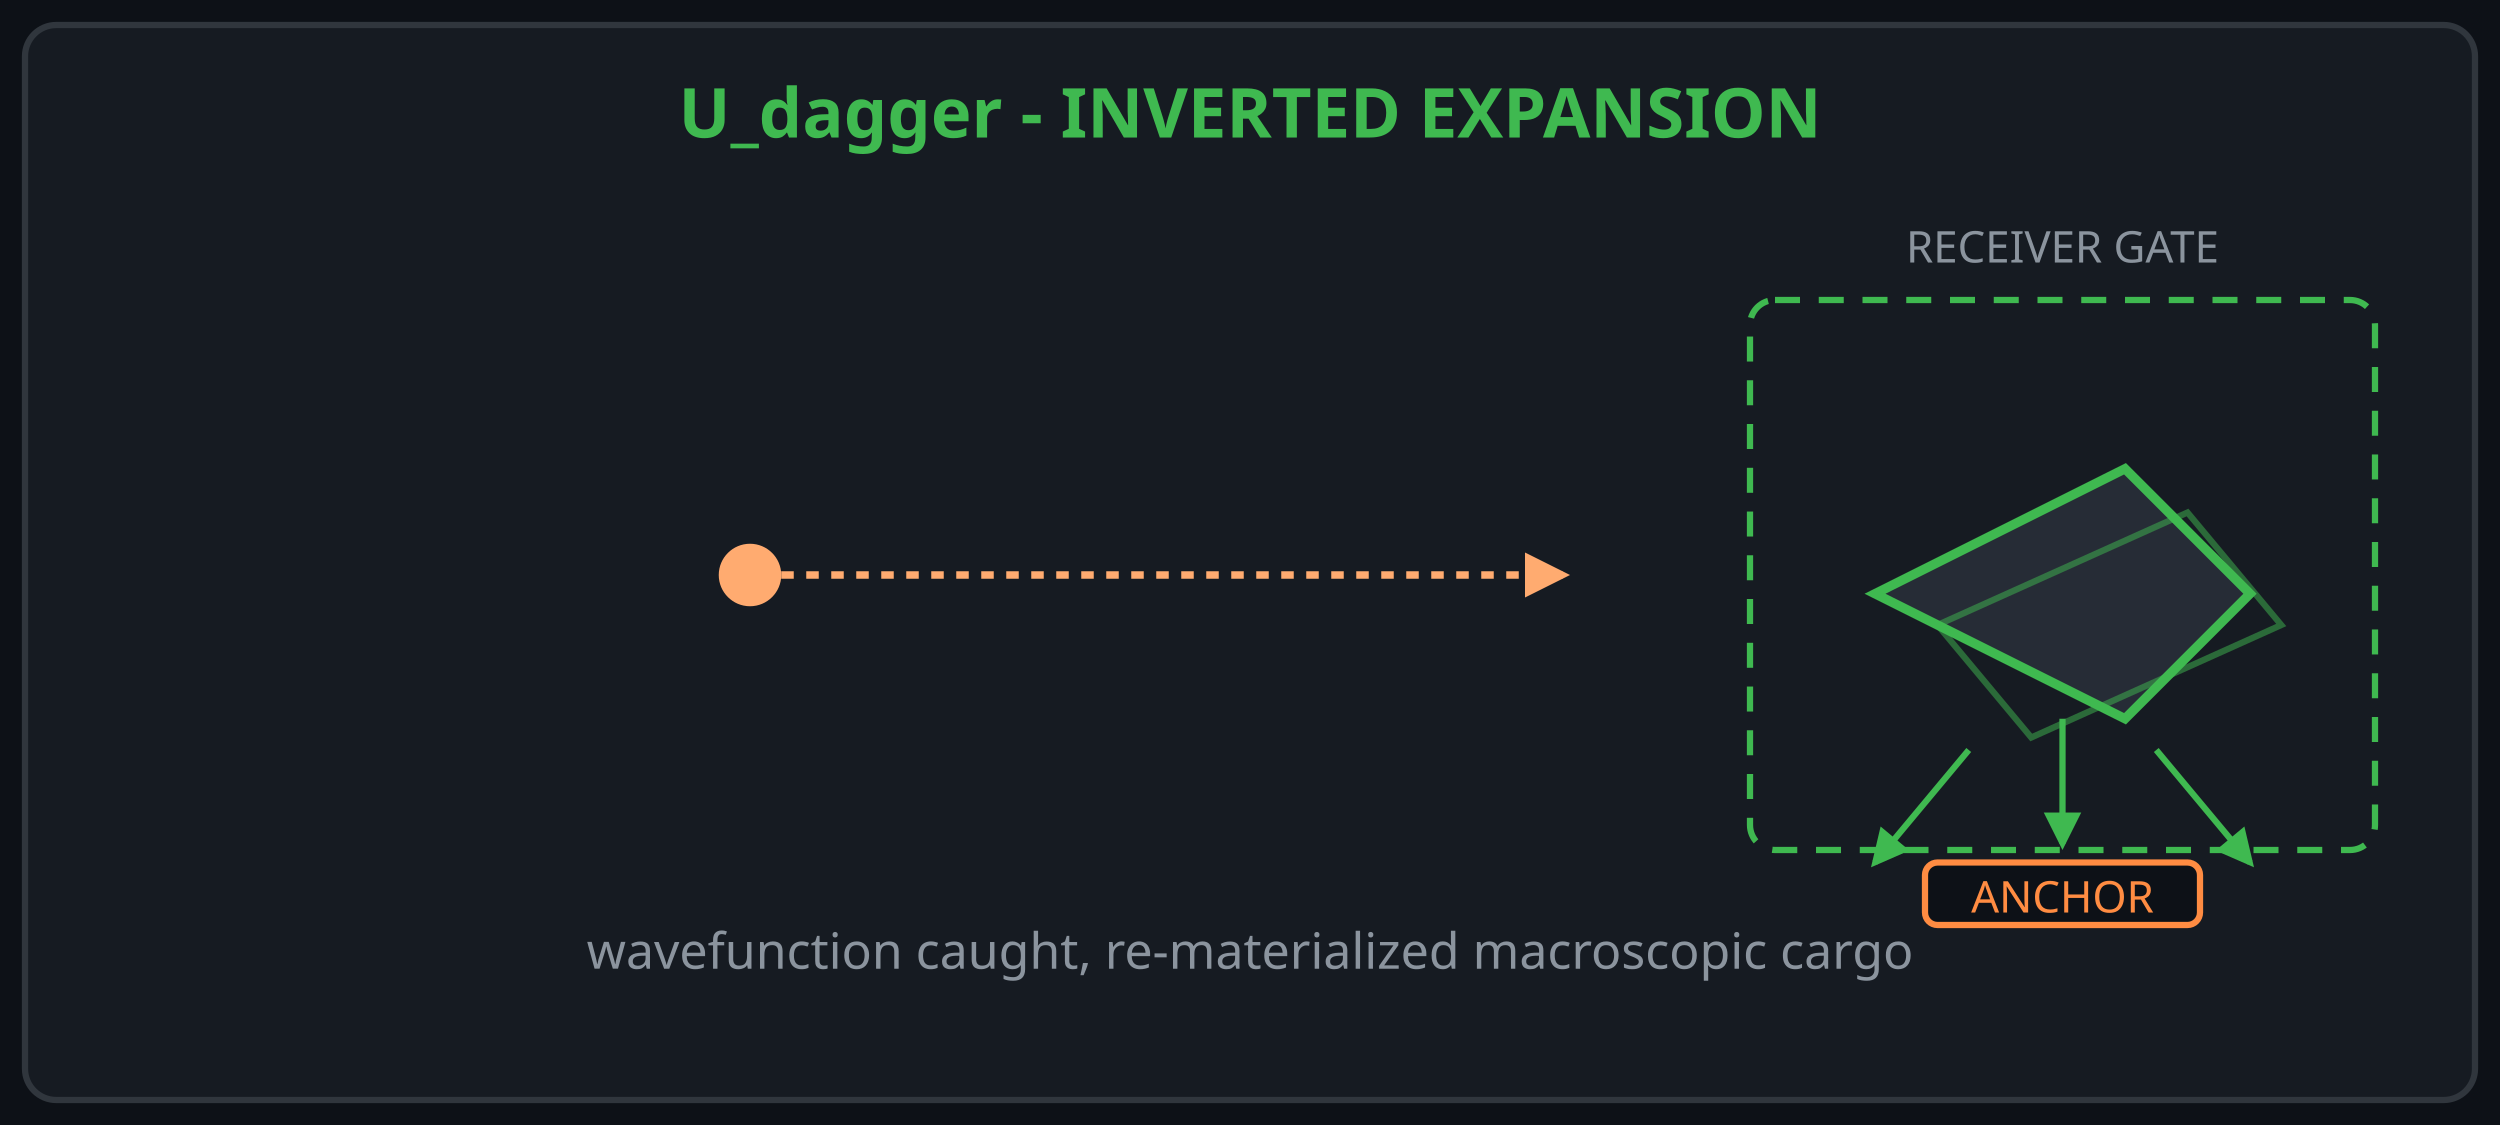
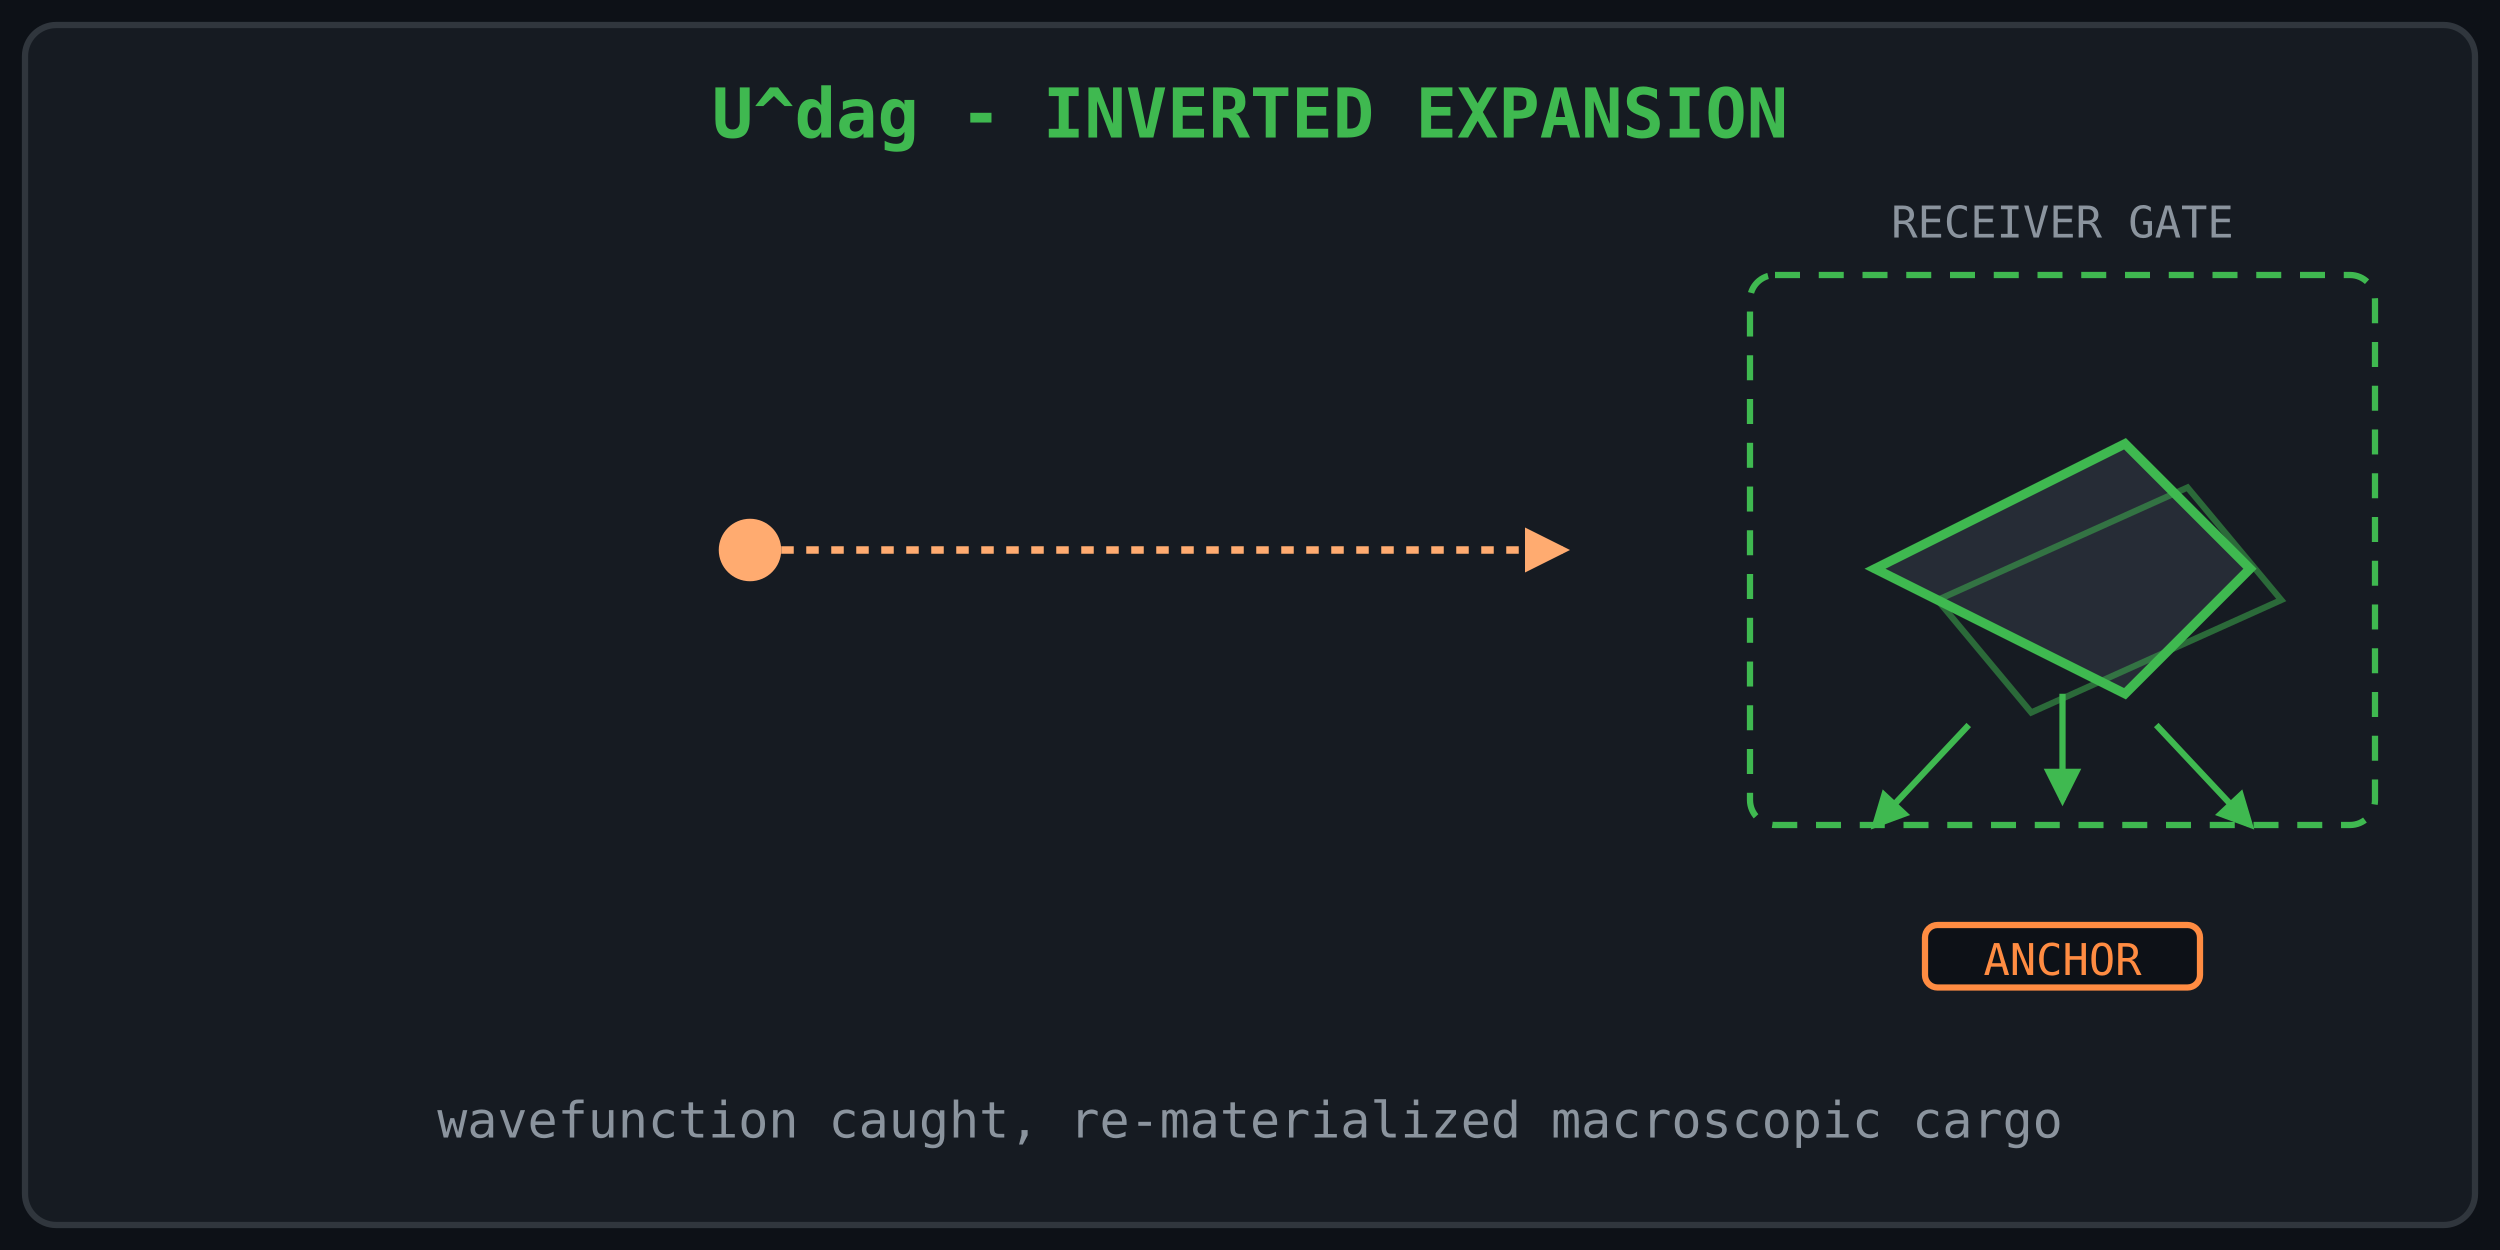
- <svg xmlns="http://www.w3.org/2000/svg" viewBox="0 0 400 180" role="img" aria-labelledby="title desc">
+ <svg xmlns="http://www.w3.org/2000/svg" viewBox="0 0 400 200" role="img" aria-labelledby="title desc">
  <defs>
    <marker id="arr" markerWidth="6" markerHeight="6" refX="5" refY="3" orient="auto">
      <path d="M0,0 L6,3 L0,6 Z" fill="#ffab70" />
    </marker>
    <marker id="out" markerWidth="6" markerHeight="6" refX="5" refY="3" orient="auto">
      <path d="M0,0 L6,3 L0,6 Z" fill="#3fb950" />
    </marker>
  </defs>
-   <rect width="400" height="180" fill="#0d1117" />
-   <rect x="4" y="4" width="392" height="172" rx="5" fill="#161b22" stroke="#30363d" />
-   <text x="200" y="22" text-anchor="middle" fill="#3fb950" font-family="system-ui,sans-serif" font-size="11" font-weight="600">U_dagger - INVERTED EXPANSION</text>
-   <rect x="280" y="48" width="100" height="88" rx="4" fill="none" stroke="#3fb950" stroke-width="1" stroke-dasharray="4 3" />
-   <text x="330" y="42" text-anchor="middle" fill="#8b949e" font-family="system-ui,sans-serif" font-size="7">RECEIVER GATE</text>
-   <circle cx="120" cy="92" r="5" fill="#ffab70" />
-   <path d="M125 92 L250 92" stroke="#ffab70" stroke-width="1.2" stroke-dasharray="2 2" marker-end="url(#arr)" />
-   <polygon points="300,95 340,75 360,95 340,115" fill="#262c36" stroke="#3fb950" stroke-width="1.5" />
-   <polygon points="310,100 350,82 365,100 325,118" fill="none" stroke="#3fb950" stroke-width="1" opacity="0.5" />
+   <rect width="400" height="200" fill="#0d1117" />
+   <rect x="4" y="4" width="392" height="192" rx="5" fill="#161b22" stroke="#30363d" />
+   <text x="200" y="22" text-anchor="middle" fill="#3fb950" font-family="ui-monospace,Cascadia Mono,Consolas,Segoe UI Mono,monospace" font-size="11" font-weight="600">U^dag - INVERTED EXPANSION</text>
+   <rect x="280" y="44" width="100" height="88" rx="4" fill="none" stroke="#3fb950" stroke-width="1" stroke-dasharray="4 3" />
+   <text x="330" y="38" text-anchor="middle" fill="#8b949e" font-family="ui-monospace,Cascadia Mono,Consolas,Segoe UI Mono,monospace" font-size="7">RECEIVER GATE</text>
+   <circle cx="120" cy="88" r="5" fill="#ffab70" />
+   <path d="M125 88 L250 88" stroke="#ffab70" stroke-width="1.2" stroke-dasharray="2 2" marker-end="url(#arr)" />
+   <polygon points="300,91 340,71 360,91 340,111" fill="#262c36" stroke="#3fb950" stroke-width="1.5" />
+   <polygon points="310,96 350,78 365,96 325,114" fill="none" stroke="#3fb950" stroke-width="1" opacity="0.5" />
  <g stroke="#3fb950" stroke-width="1" marker-end="url(#out)">
-     <line x1="330" y1="115" x2="330" y2="135" />
-     <line x1="315" y1="120" x2="300" y2="138" />
-     <line x1="345" y1="120" x2="360" y2="138" />
+     <line x1="330" y1="111" x2="330" y2="128" />
+     <line x1="315" y1="116" x2="300" y2="132" />
+     <line x1="345" y1="116" x2="360" y2="132" />
  </g>
-   <rect x="308" y="138" width="44" height="10" rx="2" fill="#0d1117" stroke="#ff8c42" stroke-width="1" />
-   <text x="330" y="146" text-anchor="middle" fill="#ff8c42" font-family="system-ui,sans-serif" font-size="7">ANCHOR</text>
-   <text x="200" y="155" text-anchor="middle" fill="#8b949e" font-family="system-ui,sans-serif" font-size="8">wavefunction caught, re-materialized macroscopic cargo</text>
+   <rect x="308" y="148" width="44" height="10" rx="2" fill="#0d1117" stroke="#ff8c42" stroke-width="1" />
+   <text x="330" y="156" text-anchor="middle" fill="#ff8c42" font-family="ui-monospace,Cascadia Mono,Consolas,Segoe UI Mono,monospace" font-size="7">ANCHOR</text>
+   <text x="200" y="182" text-anchor="middle" fill="#8b949e" font-family="ui-monospace,Cascadia Mono,Consolas,Segoe UI Mono,monospace" font-size="8">wavefunction caught, re-materialized macroscopic cargo</text>
</svg>
